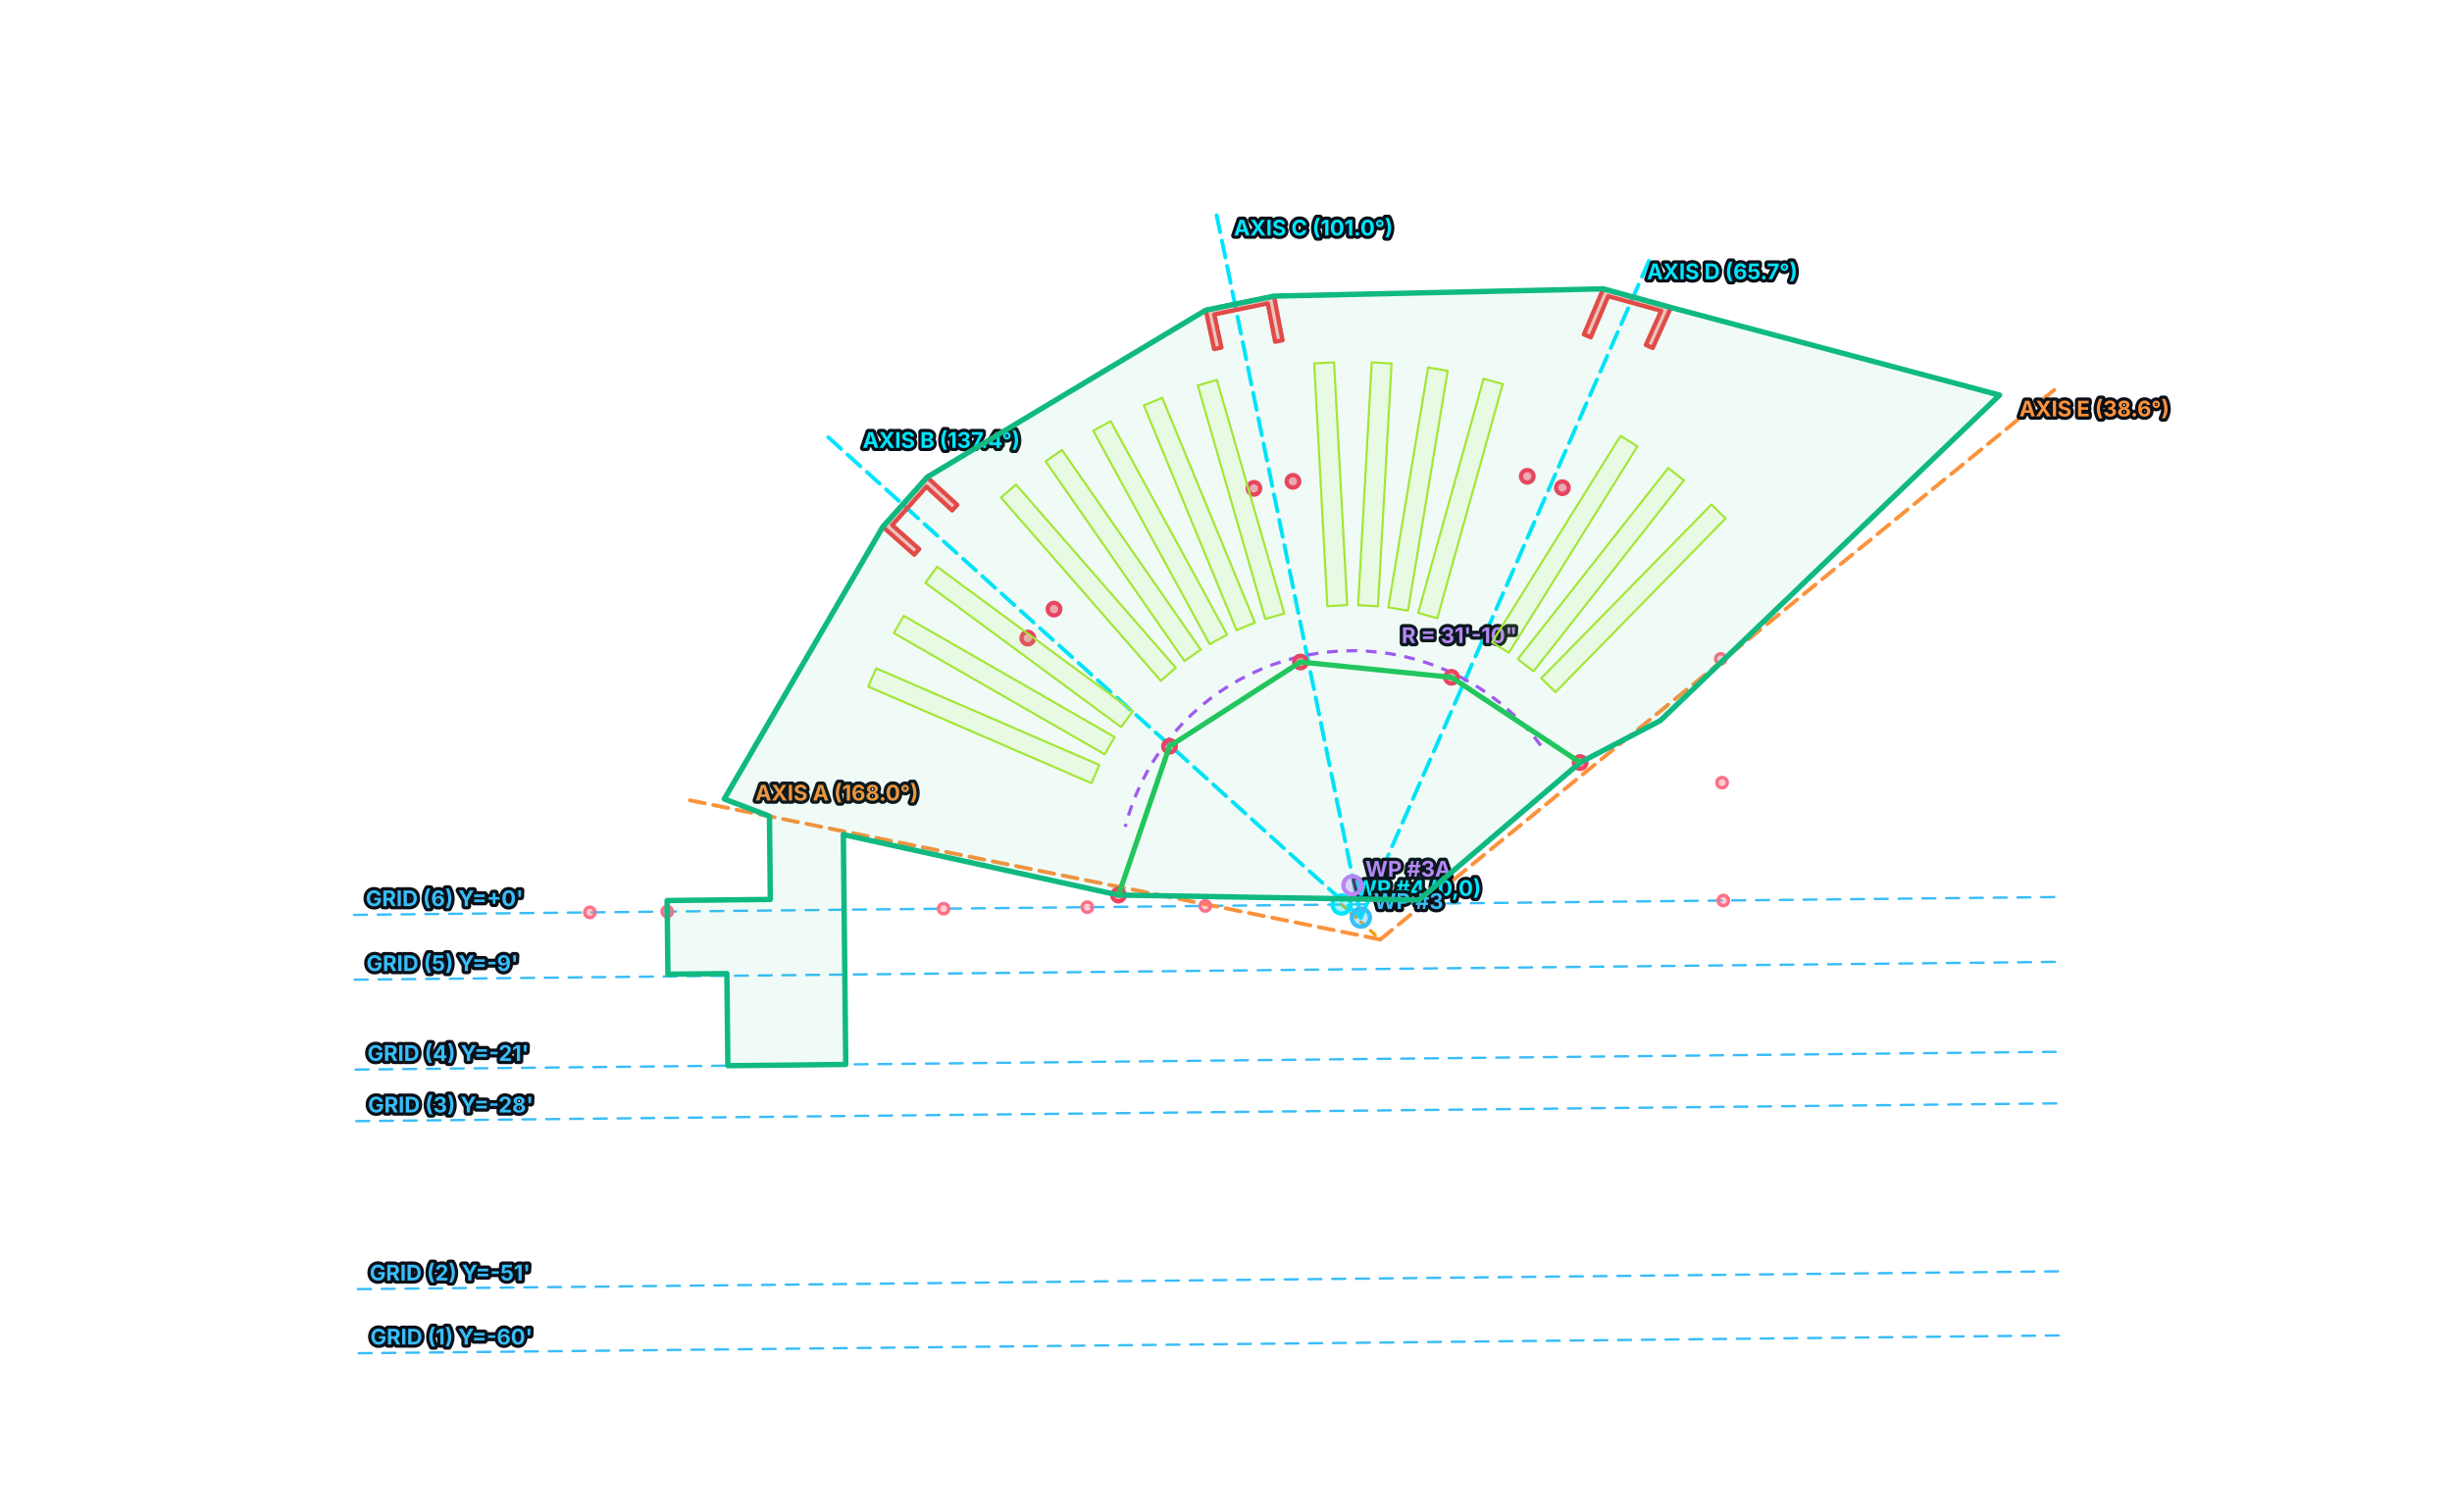
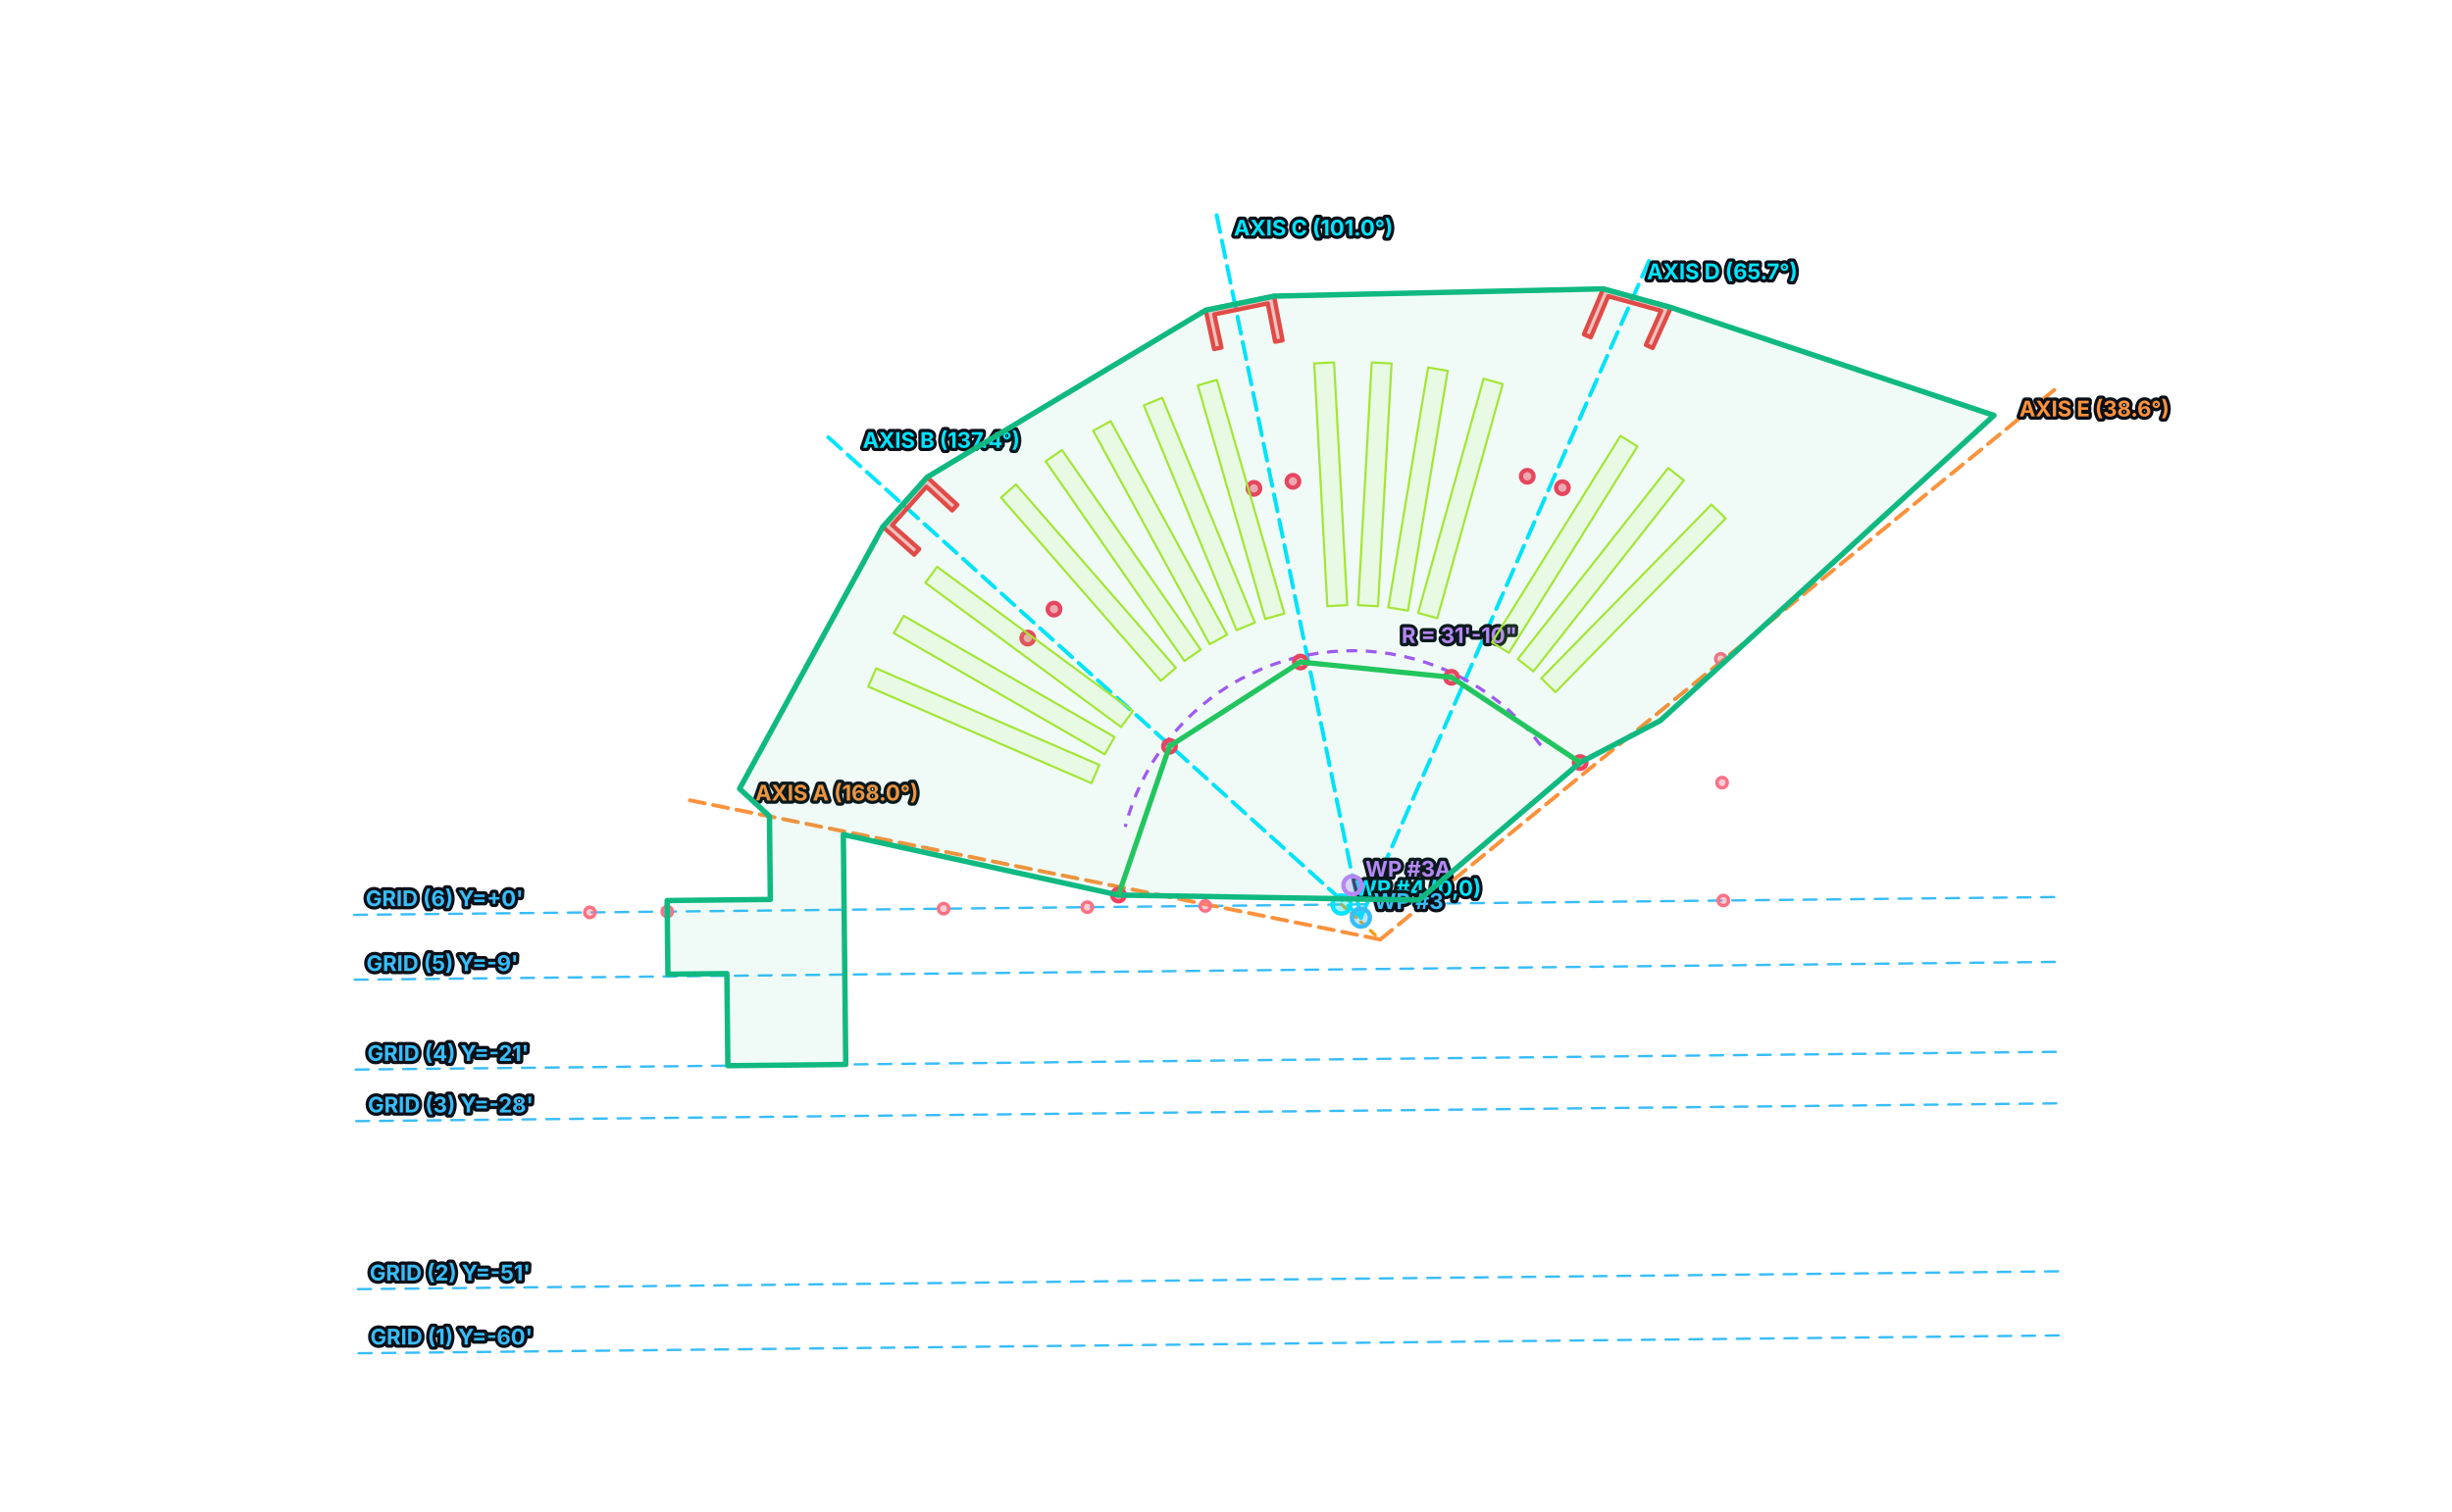
<svg xmlns="http://www.w3.org/2000/svg" viewBox="0 0 1135 700" width="1135" height="700" class="aalto-vector-svg">
  <g class="vec-layer" data-layer="regulating">
    <line x1="163.88" y1="423.59" x2="955.31" y2="415.30" stroke="#38bdf8" stroke-width="1.1" stroke-dasharray="6,5" stroke-linecap="round" />
    <text x="169.30" y="419.55" fill="#38bdf8" font-family="Inter, monospace, sans-serif" font-size="10" font-weight="700" paint-order="stroke" stroke="#0b0f17" stroke-width="3" stroke-linejoin="round">GRID (6) Y=+0'</text>
    <line x1="164.20" y1="453.61" x2="955.62" y2="445.32" stroke="#38bdf8" stroke-width="1.1" stroke-dasharray="6,5" stroke-linecap="round" />
    <text x="169.61" y="449.57" fill="#38bdf8" font-family="Inter, monospace, sans-serif" font-size="10" font-weight="700" paint-order="stroke" stroke="#0b0f17" stroke-width="3" stroke-linejoin="round">GRID (5) Y=-9'</text>
    <line x1="164.63" y1="495.22" x2="956.06" y2="486.94" stroke="#38bdf8" stroke-width="1.1" stroke-dasharray="6,5" stroke-linecap="round" />
    <text x="170.05" y="491.19" fill="#38bdf8" font-family="Inter, monospace, sans-serif" font-size="10" font-weight="700" paint-order="stroke" stroke="#0b0f17" stroke-width="3" stroke-linejoin="round">GRID (4) Y=-21'</text>
    <line x1="164.88" y1="519.10" x2="956.31" y2="510.82" stroke="#38bdf8" stroke-width="1.1" stroke-dasharray="6,5" stroke-linecap="round" />
    <text x="170.30" y="515.07" fill="#38bdf8" font-family="Inter, monospace, sans-serif" font-size="10" font-weight="700" paint-order="stroke" stroke="#0b0f17" stroke-width="3" stroke-linejoin="round">GRID (3) Y=-28'</text>
    <line x1="165.70" y1="596.88" x2="957.12" y2="588.59" stroke="#38bdf8" stroke-width="1.1" stroke-dasharray="6,5" stroke-linecap="round" />
    <text x="171.11" y="592.85" fill="#38bdf8" font-family="Inter, monospace, sans-serif" font-size="10" font-weight="700" paint-order="stroke" stroke="#0b0f17" stroke-width="3" stroke-linejoin="round">GRID (2) Y=-51'</text>
    <line x1="166.01" y1="626.56" x2="957.43" y2="618.27" stroke="#38bdf8" stroke-width="1.1" stroke-dasharray="6,5" stroke-linecap="round" />
    <text x="171.42" y="622.52" fill="#38bdf8" font-family="Inter, monospace, sans-serif" font-size="10" font-weight="700" paint-order="stroke" stroke="#0b0f17" stroke-width="3" stroke-linejoin="round">GRID (1) Y=-60'</text>
    <line x1="629.93" y1="424.85" x2="381.68" y2="200.92" stroke="#00e5ff" stroke-width="1.8" stroke-dasharray="8,4" stroke-linecap="round" />
    <text x="399.34" y="207.35" fill="#00e5ff" font-family="Inter, monospace, sans-serif" font-size="10" font-weight="700" paint-order="stroke" stroke="#0b0f17" stroke-width="3" stroke-linejoin="round">AXIS B (137.4°)</text>
    <line x1="629.93" y1="424.85" x2="562.71" y2="97.35" stroke="#00e5ff" stroke-width="1.8" stroke-dasharray="8,4" stroke-linecap="round" />
    <text x="571.14" y="109.06" fill="#00e5ff" font-family="Inter, monospace, sans-serif" font-size="10" font-weight="700" paint-order="stroke" stroke="#0b0f17" stroke-width="3" stroke-linejoin="round">AXIS C (101.0°)</text>
    <line x1="629.93" y1="424.85" x2="764.21" y2="118.67" stroke="#00e5ff" stroke-width="1.8" stroke-dasharray="8,4" stroke-linecap="round" />
    <text x="762.36" y="129.29" fill="#00e5ff" font-family="Inter, monospace, sans-serif" font-size="10" font-weight="700" paint-order="stroke" stroke="#0b0f17" stroke-width="3" stroke-linejoin="round">AXIS D (65.7°)</text>
    <line x1="621.00" y1="418.80" x2="638.91" y2="434.99" stroke="#f59e0b" stroke-width="1.5" stroke-dasharray="3,3" stroke-linecap="round" />
    <line x1="638.91" y1="434.99" x2="317.87" y2="370.25" stroke="#fb923c" stroke-width="1.8" stroke-dasharray="7,4" stroke-linecap="round" />
    <text x="349.62" y="370.65" fill="#fb923c" font-family="Inter, monospace, sans-serif" font-size="10" font-weight="700" paint-order="stroke" stroke="#0b0f17" stroke-width="3" stroke-linejoin="round">AXIS A (168.0°)</text>
    <line x1="638.91" y1="434.99" x2="950.87" y2="180.56" stroke="#fb923c" stroke-width="1.8" stroke-dasharray="7,4" stroke-linecap="round" />
    <text x="934.72" y="192.81" fill="#fb923c" font-family="Inter, monospace, sans-serif" font-size="10" font-weight="700" paint-order="stroke" stroke="#0b0f17" stroke-width="3" stroke-linejoin="round">AXIS E (38.6°)</text>
    <polyline points="713.21,345.13 709.78,340.75 706.14,336.56 702.28,332.56 698.23,328.76 693.99,325.17 689.56,321.81 684.98,318.67 680.23,315.78 675.35,313.13 670.34,310.73 665.21,308.59 659.98,306.72 654.66,305.12 649.26,303.79 643.80,302.74 638.30,301.97 632.77,301.49 627.21,301.28 621.66,301.37 616.11,301.73 610.59,302.38 605.12,303.31 599.69,304.52 594.34,306.00 589.07,307.76 583.89,309.78 578.83,312.07 573.89,314.61 569.08,317.40 564.43,320.44 559.93,323.70 555.61,327.20 551.48,330.91 547.53,334.82 543.80,338.94 540.28,343.23 536.98,347.71 533.92,352.34 531.10,357.13 528.52,362.05 526.20,367.10 524.15,372.26 522.36,377.52 520.84,382.87" fill="none" stroke="#a855f7" stroke-width="1.5" stroke-dasharray="5,4" stroke-linejoin="round" />
    <text x="648.76" y="297.74" fill="#c084fc" font-family="Inter, monospace, sans-serif" font-size="10" font-weight="700" paint-order="stroke" stroke="#0b0f17" stroke-width="3" stroke-linejoin="round">R = 31'-10"</text>
    <circle cx="621.00" cy="418.80" r="4.20" fill="#00e5ff" fill-opacity="0.35" stroke="#00e5ff" stroke-width="2.0" />
    <text x="627.00" y="414.80" fill="#00e5ff" font-family="Inter, monospace, sans-serif" font-size="10" font-weight="700" paint-order="stroke" stroke="#0b0f17" stroke-width="3" stroke-linejoin="round">WP #4 (0,0)</text>
    <circle cx="629.93" cy="424.85" r="4.20" fill="#38bdf8" fill-opacity="0.35" stroke="#38bdf8" stroke-width="2.0" />
    <text x="635.93" y="420.85" fill="#38bdf8" font-family="Inter, monospace, sans-serif" font-size="10" font-weight="700" paint-order="stroke" stroke="#0b0f17" stroke-width="3" stroke-linejoin="round">WP #3</text>
    <circle cx="626.02" cy="409.88" r="4.20" fill="#c084fc" fill-opacity="0.35" stroke="#c084fc" stroke-width="2.0" />
    <text x="632.02" y="405.88" fill="#c084fc" font-family="Inter, monospace, sans-serif" font-size="10" font-weight="700" paint-order="stroke" stroke="#0b0f17" stroke-width="3" stroke-linejoin="round">WP #3A</text>
  </g>
  <g class="vec-layer" data-layer="structure">
    <polygon points="408.64,243.92 429.15,220.93 443.11,233.76 440.75,236.32 428.85,225.37 413.00,243.14 425.49,254.23 423.18,256.83" fill="#ef4444" fill-opacity="0.32" stroke="#ef4444" stroke-width="2.0" stroke-linejoin="round" />
    <polygon points="558.12,143.61 589.73,137.10 593.67,157.56 590.25,158.22 586.83,140.49 562.10,145.58 565.39,160.91 561.99,161.64" fill="#ef4444" fill-opacity="0.32" stroke="#ef4444" stroke-width="2.0" stroke-linejoin="round" />
    <polygon points="742.11,133.73 773.45,142.36 765.02,161.12 761.85,159.70 768.94,143.92 744.43,137.17 736.37,156.17 733.17,154.81" fill="#ef4444" fill-opacity="0.32" stroke="#ef4444" stroke-width="2.0" stroke-linejoin="round" />
    <circle cx="517.72" cy="414.42" r="2.90" fill="#f43f5e" fill-opacity="0.45" stroke="#f43f5e" stroke-width="2.0" />
    <circle cx="541.35" cy="345.53" r="2.90" fill="#f43f5e" fill-opacity="0.45" stroke="#f43f5e" stroke-width="2.0" />
    <circle cx="601.95" cy="306.52" r="2.90" fill="#f43f5e" fill-opacity="0.45" stroke="#f43f5e" stroke-width="2.0" />
    <circle cx="671.86" cy="313.60" r="2.90" fill="#f43f5e" fill-opacity="0.45" stroke="#f43f5e" stroke-width="2.0" />
    <circle cx="731.43" cy="353.06" r="2.90" fill="#f43f5e" fill-opacity="0.45" stroke="#f43f5e" stroke-width="2.0" />
    <circle cx="475.74" cy="295.45" r="2.90" fill="#f43f5e" fill-opacity="0.45" stroke="#f43f5e" stroke-width="2.0" />
    <circle cx="487.88" cy="282.02" r="2.90" fill="#f43f5e" fill-opacity="0.45" stroke="#f43f5e" stroke-width="2.0" />
    <circle cx="580.43" cy="226.12" r="2.90" fill="#f43f5e" fill-opacity="0.45" stroke="#f43f5e" stroke-width="2.0" />
    <circle cx="598.48" cy="222.86" r="2.90" fill="#f43f5e" fill-opacity="0.45" stroke="#f43f5e" stroke-width="2.0" />
    <circle cx="706.95" cy="220.53" r="2.90" fill="#f43f5e" fill-opacity="0.45" stroke="#f43f5e" stroke-width="2.0" />
    <circle cx="723.21" cy="225.82" r="2.90" fill="#f43f5e" fill-opacity="0.45" stroke="#f43f5e" stroke-width="2.0" />
    <circle cx="273.05" cy="422.44" r="2.39" fill="#fb7185" fill-opacity="0.35" stroke="#fb7185" stroke-width="1.6" />
    <circle cx="308.86" cy="422.07" r="2.39" fill="#fb7185" fill-opacity="0.35" stroke="#fb7185" stroke-width="1.6" />
    <circle cx="436.79" cy="420.73" r="2.39" fill="#fb7185" fill-opacity="0.35" stroke="#fb7185" stroke-width="1.6" />
    <circle cx="503.31" cy="420.03" r="2.39" fill="#fb7185" fill-opacity="0.35" stroke="#fb7185" stroke-width="1.6" />
    <circle cx="557.89" cy="419.46" r="2.39" fill="#fb7185" fill-opacity="0.35" stroke="#fb7185" stroke-width="1.6" />
    <circle cx="797.71" cy="416.95" r="2.39" fill="#fb7185" fill-opacity="0.35" stroke="#fb7185" stroke-width="1.6" />
    <circle cx="797.13" cy="362.37" r="2.39" fill="#fb7185" fill-opacity="0.35" stroke="#fb7185" stroke-width="1.6" />
    <circle cx="796.53" cy="305.06" r="2.39" fill="#fb7185" fill-opacity="0.35" stroke="#fb7185" stroke-width="1.6" />
  </g>
  <g class="vec-layer" data-layer="walls">
-     <polygon points="356.17,377.90 335.27,369.93 408.64,243.92 429.15,220.93 558.12,143.61 589.73,137.10 742.11,133.73 773.45,142.36 925.58,182.93 768.52,333.67 731.43,353.06 656.80,416.72 517.72,414.42 390.37,386.42 391.49,492.85 336.91,493.42 336.46,450.78 309.17,451.06 308.81,416.95 356.57,416.45" fill="#10b981" fill-opacity="0.06" stroke="#10b981" stroke-width="2.5" stroke-linejoin="round" />
+     <polygon points="356.17,377.90 342.34,365.20 408.64,243.92 429.15,220.93 558.12,143.61 589.73,137.10 742.11,133.73 773.45,142.36 923.01,192.33 768.52,333.67 731.43,353.06 656.80,416.72 517.72,414.42 390.37,386.42 391.49,492.85 336.91,493.42 336.46,450.78 309.17,451.06 308.81,416.95 356.57,416.45" fill="#10b981" fill-opacity="0.06" stroke="#10b981" stroke-width="2.5" stroke-linejoin="round" />
    <polyline points="517.72,414.42 541.35,345.53 601.95,306.52 671.86,313.60 731.43,353.06" fill="none" stroke="#22c55e" stroke-width="2.4" stroke-linejoin="round" />
  </g>
  <g class="vec-layer" data-layer="stairs_millwork">
    <polygon points="508.88,354.17 405.56,309.45 401.90,317.91 505.22,362.62" fill="#a3e635" fill-opacity="0.10" stroke="#a3e635" stroke-width="1.0" stroke-linejoin="round" />
    <polygon points="515.94,341.26 418.34,285.14 413.75,293.13 511.35,349.25" fill="#a3e635" fill-opacity="0.10" stroke="#a3e635" stroke-width="1.0" stroke-linejoin="round" />
    <polygon points="524.41,329.24 433.80,262.43 428.33,269.85 518.95,336.65" fill="#a3e635" fill-opacity="0.10" stroke="#a3e635" stroke-width="1.0" stroke-linejoin="round" />
    <polygon points="544.27,309.16 470.27,224.32 463.33,230.38 537.33,315.21" fill="#a3e635" fill-opacity="0.10" stroke="#a3e635" stroke-width="1.0" stroke-linejoin="round" />
    <polygon points="555.82,300.80 491.57,208.35 484.01,213.61 548.26,306.05" fill="#a3e635" fill-opacity="0.10" stroke="#a3e635" stroke-width="1.0" stroke-linejoin="round" />
    <polygon points="568.01,293.85 514.12,195.01 506.03,199.42 559.92,298.26" fill="#a3e635" fill-opacity="0.10" stroke="#a3e635" stroke-width="1.0" stroke-linejoin="round" />
    <polygon points="580.88,288.27 537.98,184.18 529.46,187.69 572.37,291.78" fill="#a3e635" fill-opacity="0.10" stroke="#a3e635" stroke-width="1.0" stroke-linejoin="round" />
    <polygon points="594.50,284.05 563.28,175.88 554.43,178.44 585.65,286.60" fill="#a3e635" fill-opacity="0.10" stroke="#a3e635" stroke-width="1.0" stroke-linejoin="round" />
    <polygon points="623.61,280.18 617.52,167.77 608.33,168.26 614.41,280.68" fill="#a3e635" fill-opacity="0.10" stroke="#a3e635" stroke-width="1.0" stroke-linejoin="round" />
    <polygon points="637.86,280.70 644.14,168.30 634.95,167.78 628.66,280.19" fill="#a3e635" fill-opacity="0.10" stroke="#a3e635" stroke-width="1.0" stroke-linejoin="round" />
    <polygon points="651.74,282.73 670.13,171.67 661.04,170.16 642.65,281.23" fill="#a3e635" fill-opacity="0.10" stroke="#a3e635" stroke-width="1.0" stroke-linejoin="round" />
    <polygon points="665.32,286.25 695.60,177.82 686.73,175.34 656.45,283.78" fill="#a3e635" fill-opacity="0.10" stroke="#a3e635" stroke-width="1.0" stroke-linejoin="round" />
    <polygon points="698.44,302.25 757.93,206.68 750.11,201.81 690.62,297.39" fill="#a3e635" fill-opacity="0.10" stroke="#a3e635" stroke-width="1.0" stroke-linejoin="round" />
    <polygon points="709.81,310.85 779.43,222.38 772.19,216.68 702.57,305.15" fill="#a3e635" fill-opacity="0.10" stroke="#a3e635" stroke-width="1.0" stroke-linejoin="round" />
    <polygon points="720.02,320.48 798.78,240.04 792.20,233.60 713.44,314.03" fill="#a3e635" fill-opacity="0.10" stroke="#a3e635" stroke-width="1.0" stroke-linejoin="round" />
  </g>
</svg>
